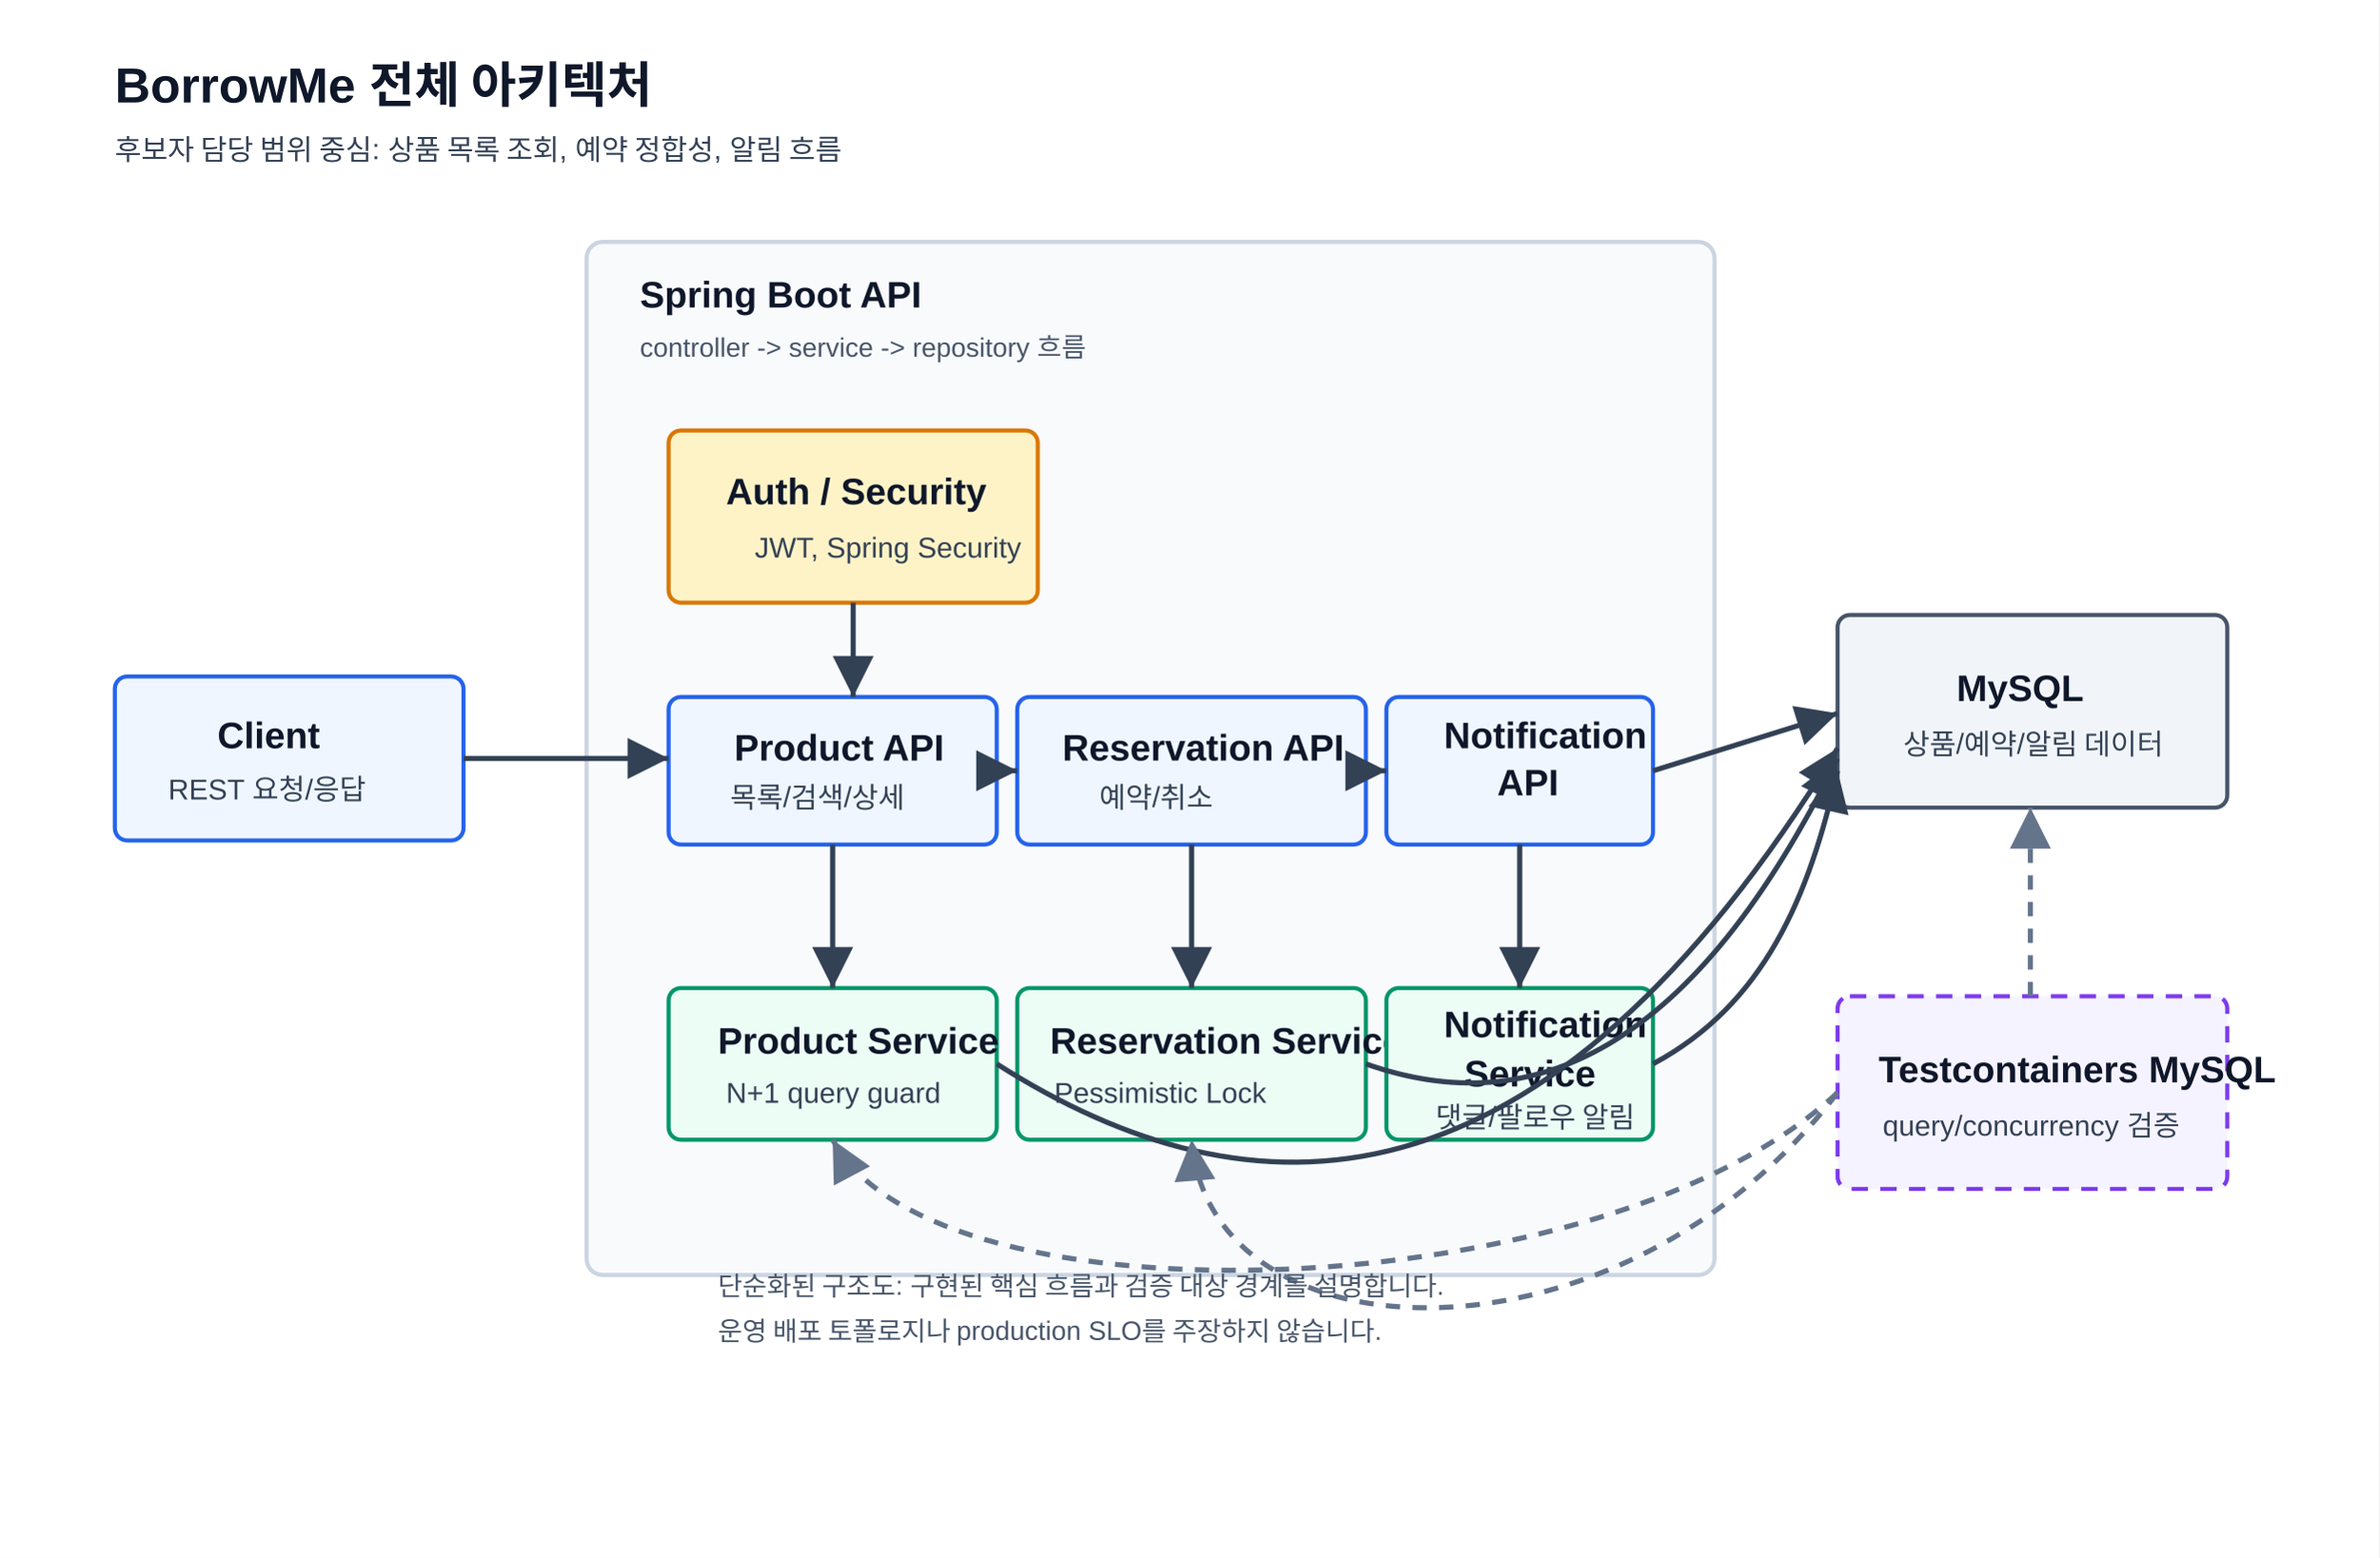
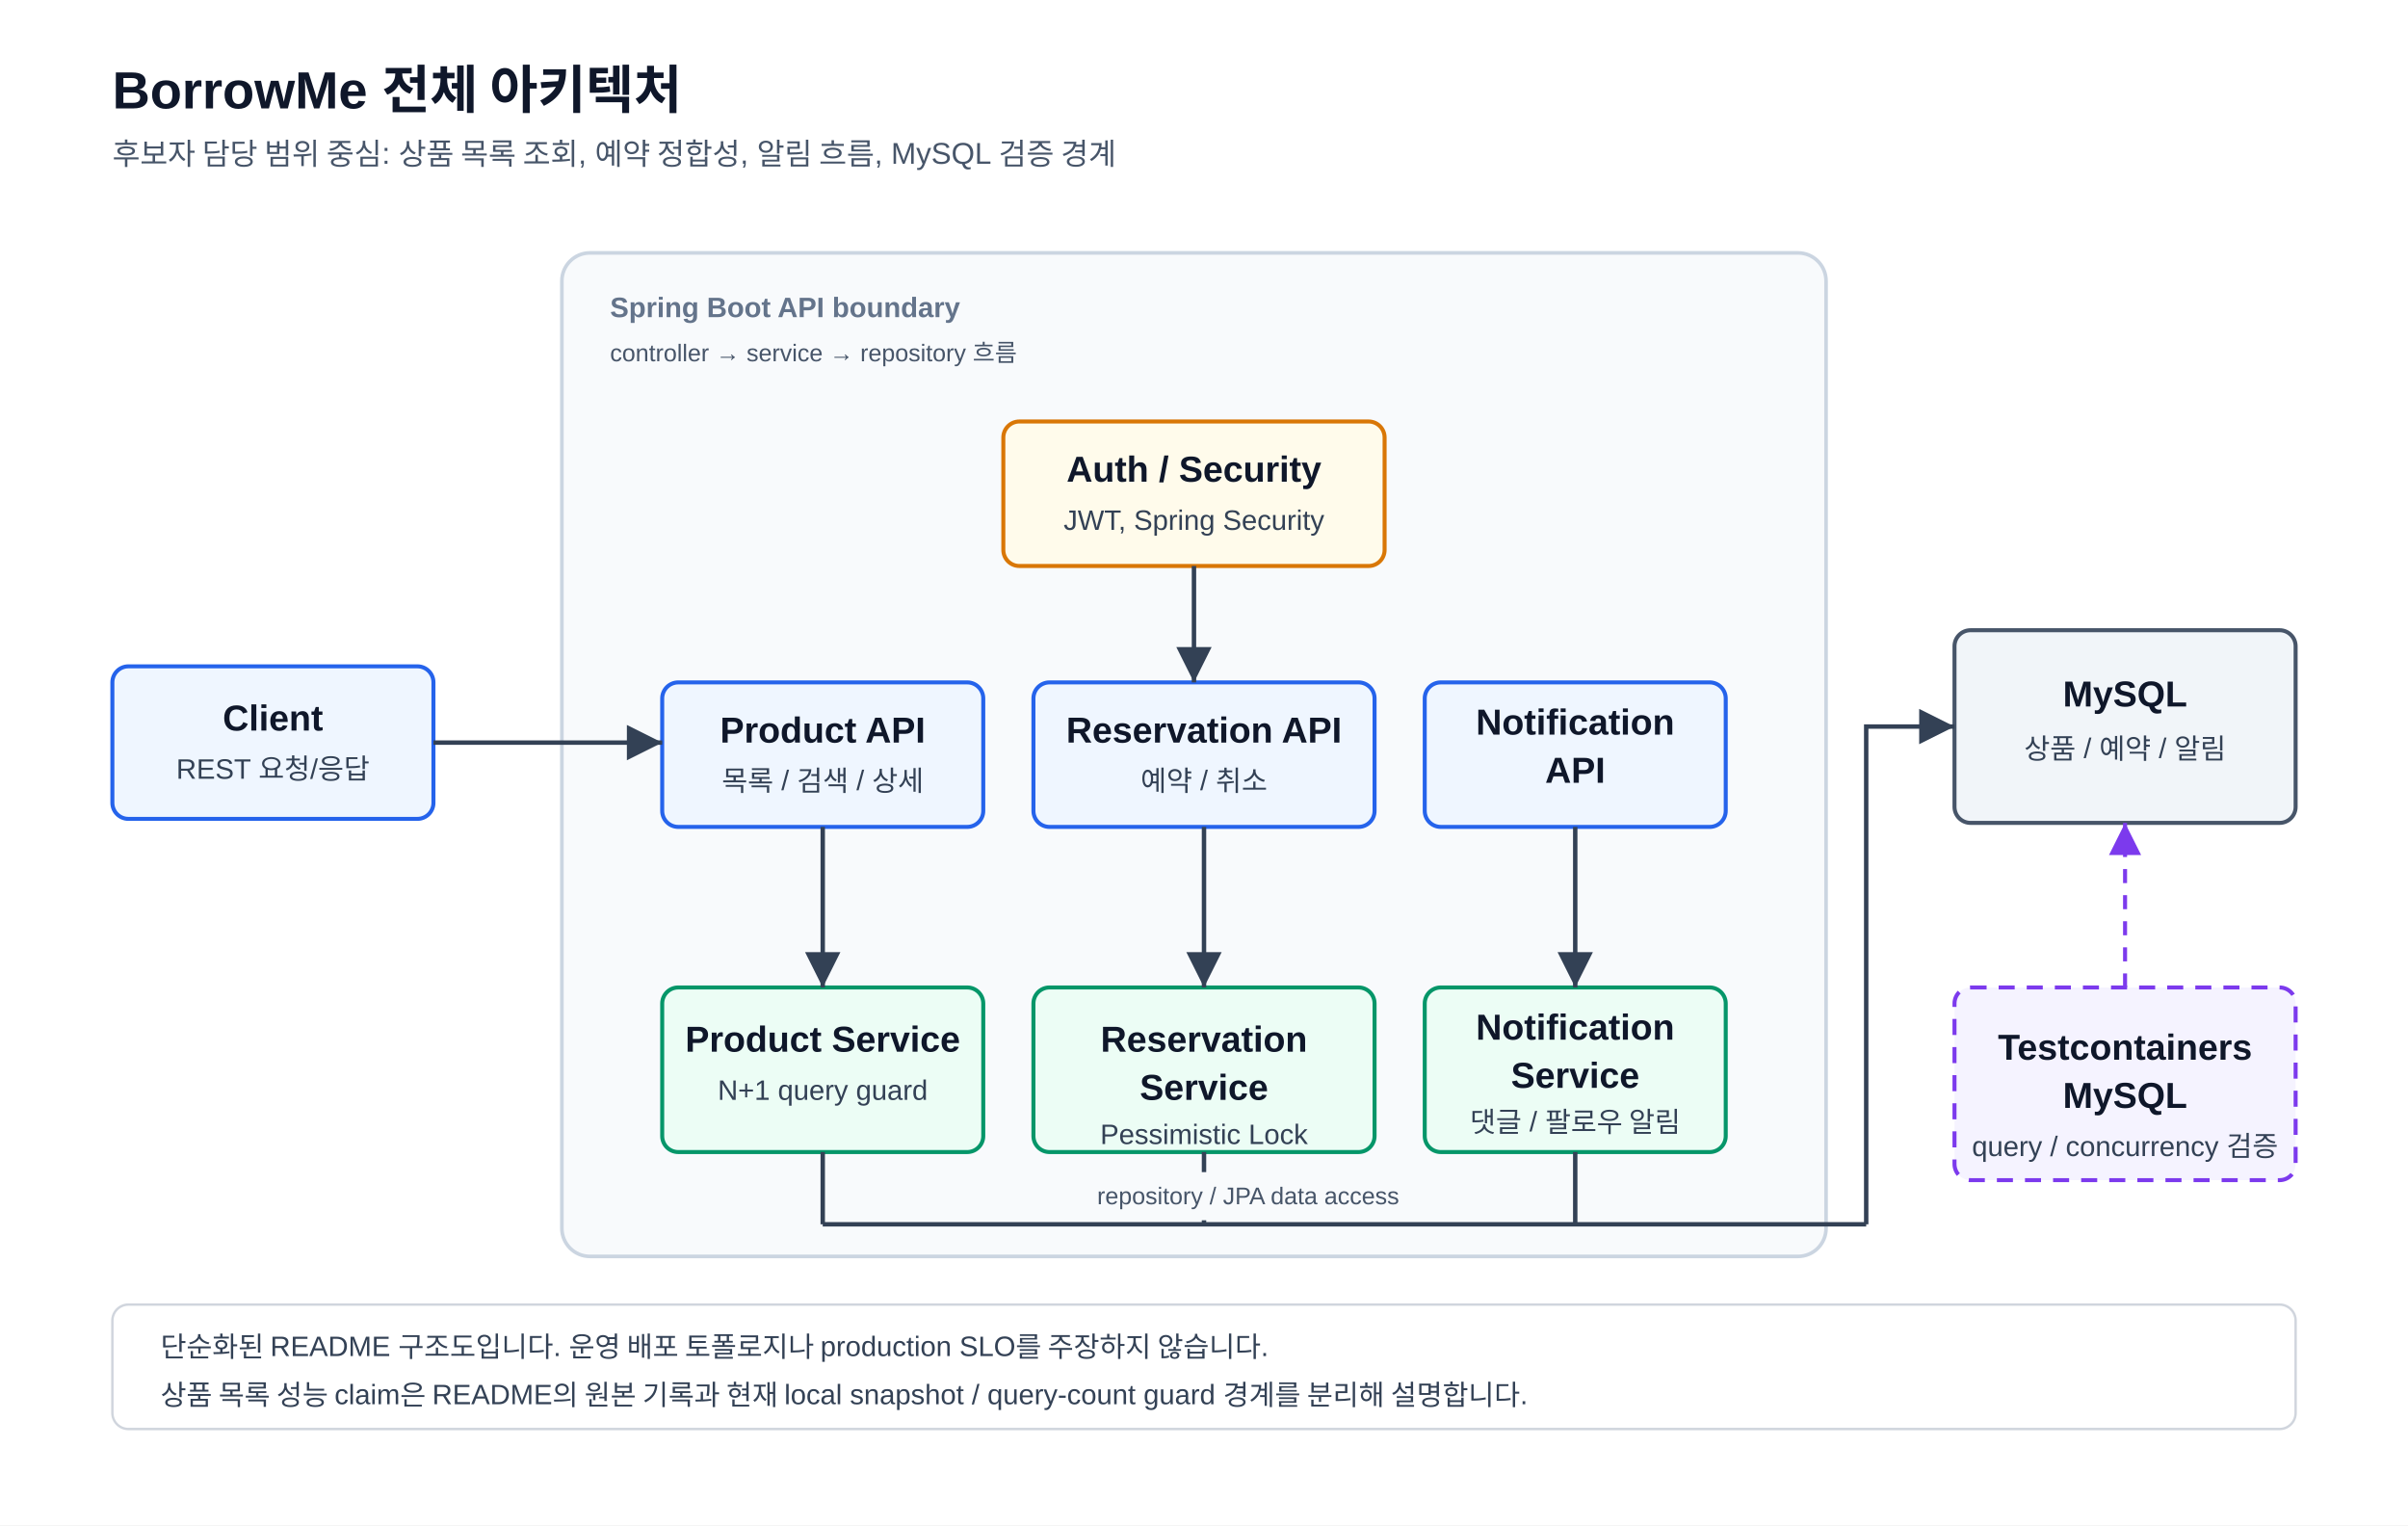
- <svg xmlns="http://www.w3.org/2000/svg" width="1160" height="760" viewBox="0 0 1160 760" role="img" aria-labelledby="title desc">
+ <svg xmlns="http://www.w3.org/2000/svg" width="1200" height="760" viewBox="0 0 1200 760" role="img" aria-labelledby="title desc">
  <defs>
    <marker id="arrow" markerWidth="12" markerHeight="12" refX="10" refY="6" orient="auto" markerUnits="strokeWidth">
      <path d="M2,2 L10,6 L2,10 Z" fill="#334155" />
    </marker>
    <marker id="test-arrow" markerWidth="12" markerHeight="12" refX="10" refY="6" orient="auto" markerUnits="strokeWidth">
-       <path d="M2,2 L10,6 L2,10 Z" fill="#64748b" />
+       <path d="M2,2 L10,6 L2,10 Z" fill="#7c3aed" />
    </marker>
    <style>
      .bg { fill: #ffffff; }
-       .boundary { fill: #f8fafc; stroke: #cbd5e1; stroke-width: 2; }
+       .boundary { fill: #f8fafc; stroke: #cbd5e1; stroke-width: 1.8; }
      .api { fill: #eff6ff; stroke: #2563eb; stroke-width: 2; }
-       .security { fill: #fef3c7; stroke: #d97706; stroke-width: 2; }
+       .security { fill: #fffbeb; stroke: #d97706; stroke-width: 2; }
      .service { fill: #ecfdf5; stroke: #059669; stroke-width: 2; }
      .data { fill: #f1f5f9; stroke: #475569; stroke-width: 2; }
      .test { fill: #f5f3ff; stroke: #7c3aed; stroke-width: 2; stroke-dasharray: 8 6; }
-       .arrow { fill: none; stroke: #334155; stroke-width: 2.5; marker-end: url(#arrow); }
-       .testArrow { fill: none; stroke: #64748b; stroke-width: 2.5; stroke-dasharray: 7 6; marker-end: url(#test-arrow); }
+       .noteBox { fill: #ffffff; stroke: #d0d5dd; stroke-width: 1.2; }
+       .labelBg { fill: #f8fafc; }
+       .link { fill: none; stroke: #334155; stroke-width: 2.2; }
+       .arrow { fill: none; stroke: #334155; stroke-width: 2.2; marker-end: url(#arrow); }
+       .testArrow { fill: none; stroke: #7c3aed; stroke-width: 2; stroke-dasharray: 7 6; marker-end: url(#test-arrow); }
+       .heading { font-family: Arial, Helvetica, sans-serif; font-size: 26px; fill: #0f172a; font-weight: 700; }
+       .sub { font-family: Arial, Helvetica, sans-serif; font-size: 15px; fill: #475569; }
      .label { font-family: Arial, Helvetica, sans-serif; font-size: 18px; fill: #0f172a; font-weight: 700; }
      .small { font-family: Arial, Helvetica, sans-serif; font-size: 14px; fill: #334155; }
-       .note { font-family: Arial, Helvetica, sans-serif; font-size: 13px; fill: #475569; }
-       .heading { font-family: Arial, Helvetica, sans-serif; font-size: 24px; fill: #0f172a; font-weight: 700; }
+       .tiny { font-family: Arial, Helvetica, sans-serif; font-size: 12px; fill: #475569; }
+       .zone { font-family: Arial, Helvetica, sans-serif; font-size: 14px; fill: #64748b; font-weight: 700; }
    </style>
  </defs>
-   <rect class="bg" width="1160" height="760" />
-   <text class="heading" x="56" y="50">BorrowMe 전체 아키텍처</text>
-   <text class="small" x="56" y="78">후보자 담당 범위 중심: 상품 목록 조회, 예약 정합성, 알림 흐름</text>
-   <rect class="api" x="56" y="330" width="170" height="80" rx="6" />
-   <text class="label" x="106" y="365">Client</text>
-   <text class="small" x="82" y="390">REST 요청/응답</text>
-   <rect class="boundary" x="286" y="118" width="550" height="504" rx="8" />
-   <text class="label" x="312" y="150">Spring Boot API</text>
-   <text class="note" x="312" y="174">controller -&gt; service -&gt; repository 흐름</text>
-   <rect class="security" x="326" y="210" width="180" height="84" rx="6" />
-   <text class="label" x="354" y="246">Auth / Security</text>
-   <text class="small" x="368" y="272">JWT, Spring Security</text>
-   <rect class="api" x="326" y="340" width="160" height="72" rx="6" />
-   <text class="label" x="358" y="371">Product API</text>
-   <text class="small" x="356" y="394">목록/검색/상세</text>
-   <rect class="api" x="496" y="340" width="170" height="72" rx="6" />
-   <text class="label" x="518" y="371">Reservation API</text>
-   <text class="small" x="536" y="394">예약/취소</text>
-   <rect class="api" x="676" y="340" width="130" height="72" rx="6" />
-   <text class="label" x="704" y="365">Notification</text>
-   <text class="label" x="730" y="388">API</text>
-   <rect class="service" x="326" y="482" width="160" height="74" rx="6" />
-   <text class="label" x="350" y="514">Product Service</text>
-   <text class="small" x="354" y="538">N+1 query guard</text>
-   <rect class="service" x="496" y="482" width="170" height="74" rx="6" />
-   <text class="label" x="512" y="514">Reservation Service</text>
-   <text class="small" x="514" y="538">Pessimistic Lock</text>
-   <rect class="service" x="676" y="482" width="130" height="74" rx="6" />
-   <text class="label" x="704" y="506">Notification</text>
-   <text class="label" x="714" y="530">Service</text>
-   <text class="small" x="700" y="550">댓글/팔로우 알림</text>
-   <rect class="data" x="896" y="300" width="190" height="94" rx="6" />
-   <text class="label" x="954" y="342">MySQL</text>
-   <text class="small" x="928" y="368">상품/예약/알림 데이터</text>
-   <rect class="test" x="896" y="486" width="190" height="94" rx="6" />
-   <text class="label" x="916" y="528">Testcontainers MySQL</text>
-   <text class="small" x="918" y="554">query/concurrency 검증</text>
-   <path class="arrow" d="M226 370 L326 370" />
-   <path class="arrow" d="M416 294 L416 340" />
-   <path class="arrow" d="M486 376 L496 376" />
-   <path class="arrow" d="M666 376 L676 376" />
-   <path class="arrow" d="M406 412 L406 482" />
-   <path class="arrow" d="M581 412 L581 482" />
-   <path class="arrow" d="M741 412 L741 482" />
-   <path class="arrow" d="M486 519 C610 598, 752 600, 896 365" />
-   <path class="arrow" d="M666 519 C748 548, 826 512, 896 370" />
-   <path class="arrow" d="M806 519 C860 490, 882 438, 896 376" />
-   <path class="arrow" d="M806 376 L896 348" />
-   <path class="testArrow" d="M990 486 L990 394" />
-   <path class="testArrow" d="M896 533 C784 638, 456 650, 406 556" />
-   <path class="testArrow" d="M896 533 C790 672, 590 666, 581 556" />
-   <text class="note" x="350" y="632">단순화된 구조도: 구현된 핵심 흐름과 검증 대상 경계를 설명합니다.</text>
-   <text class="note" x="350" y="654">운영 배포 토폴로지나 production SLO를 주장하지 않습니다.</text>
+   <rect class="bg" width="1200" height="760" />
+   <text class="heading" x="56" y="54">BorrowMe 전체 아키텍처</text>
+   <text class="sub" x="56" y="82">후보자 담당 범위 중심: 상품 목록 조회, 예약 정합성, 알림 흐름, MySQL 검증 경계</text>
+   <rect class="api" x="56" y="332" width="160" height="76" rx="8" />
+   <text class="label" x="136" y="364" text-anchor="middle">Client</text>
+   <text class="small" x="136" y="388" text-anchor="middle">REST 요청/응답</text>
+   <rect class="boundary" x="280" y="126" width="630" height="500" rx="14" />
+   <text class="zone" x="304" y="158">Spring Boot API boundary</text>
+   <text class="tiny" x="304" y="180">controller → service → repository 흐름</text>
+   <rect class="security" x="500" y="210" width="190" height="72" rx="8" />
+   <text class="label" x="595" y="240" text-anchor="middle">Auth / Security</text>
+   <text class="small" x="595" y="264" text-anchor="middle">JWT, Spring Security</text>
+   <rect class="api" x="330" y="340" width="160" height="72" rx="8" />
+   <text class="label" x="410" y="370" text-anchor="middle">Product API</text>
+   <text class="small" x="410" y="394" text-anchor="middle">목록 / 검색 / 상세</text>
+   <rect class="api" x="515" y="340" width="170" height="72" rx="8" />
+   <text class="label" x="600" y="370" text-anchor="middle">Reservation API</text>
+   <text class="small" x="600" y="394" text-anchor="middle">예약 / 취소</text>
+   <rect class="api" x="710" y="340" width="150" height="72" rx="8" />
+   <text class="label" x="785" y="366" text-anchor="middle">Notification</text>
+   <text class="label" x="785" y="390" text-anchor="middle">API</text>
+   <rect class="service" x="330" y="492" width="160" height="82" rx="8" />
+   <text class="label" x="410" y="524" text-anchor="middle">Product Service</text>
+   <text class="small" x="410" y="548" text-anchor="middle">N+1 query guard</text>
+   <rect class="service" x="515" y="492" width="170" height="82" rx="8" />
+   <text class="label" x="600" y="524" text-anchor="middle">Reservation</text>
+   <text class="label" x="600" y="548" text-anchor="middle">Service</text>
+   <text class="small" x="600" y="570" text-anchor="middle">Pessimistic Lock</text>
+   <rect class="service" x="710" y="492" width="150" height="82" rx="8" />
+   <text class="label" x="785" y="518" text-anchor="middle">Notification</text>
+   <text class="label" x="785" y="542" text-anchor="middle">Service</text>
+   <text class="small" x="785" y="564" text-anchor="middle">댓글 / 팔로우 알림</text>
+   <rect class="data" x="974" y="314" width="170" height="96" rx="8" />
+   <text class="label" x="1059" y="352" text-anchor="middle">MySQL</text>
+   <text class="small" x="1059" y="378" text-anchor="middle">상품 / 예약 / 알림</text>
+   <rect class="test" x="974" y="492" width="170" height="96" rx="8" />
+   <text class="label" x="1059" y="528" text-anchor="middle">Testcontainers</text>
+   <text class="label" x="1059" y="552" text-anchor="middle">MySQL</text>
+   <text class="small" x="1059" y="576" text-anchor="middle">query / concurrency 검증</text>
+   <path class="arrow" d="M216 370 H330" />
+   <path class="arrow" d="M595 282 V340" />
+   <path class="arrow" d="M410 412 V492" />
+   <path class="arrow" d="M600 412 V492" />
+   <path class="arrow" d="M785 412 V492" />
+   <path class="link" d="M410 574 V610 M600 574 V610 M785 574 V610 M410 610 H930" />
+   <path class="arrow" d="M930 610 V362 H974" />
+   <rect class="labelBg" x="502" y="584" width="240" height="24" rx="4" />
+   <text class="tiny" x="622" y="600" text-anchor="middle">repository / JPA data access</text>
+   <path class="testArrow" d="M1059 492 V410" />
+   <rect class="noteBox" x="56" y="650" width="1088" height="62" rx="8" />
+   <text class="small" x="80" y="676">단순화된 README 구조도입니다. 운영 배포 토폴로지나 production SLO를 주장하지 않습니다.</text>
+   <text class="small" x="80" y="700">상품 목록 성능 claim은 README의 원본 기록과 현재 local snapshot / query-count guard 경계를 분리해 설명합니다.</text>
</svg>
